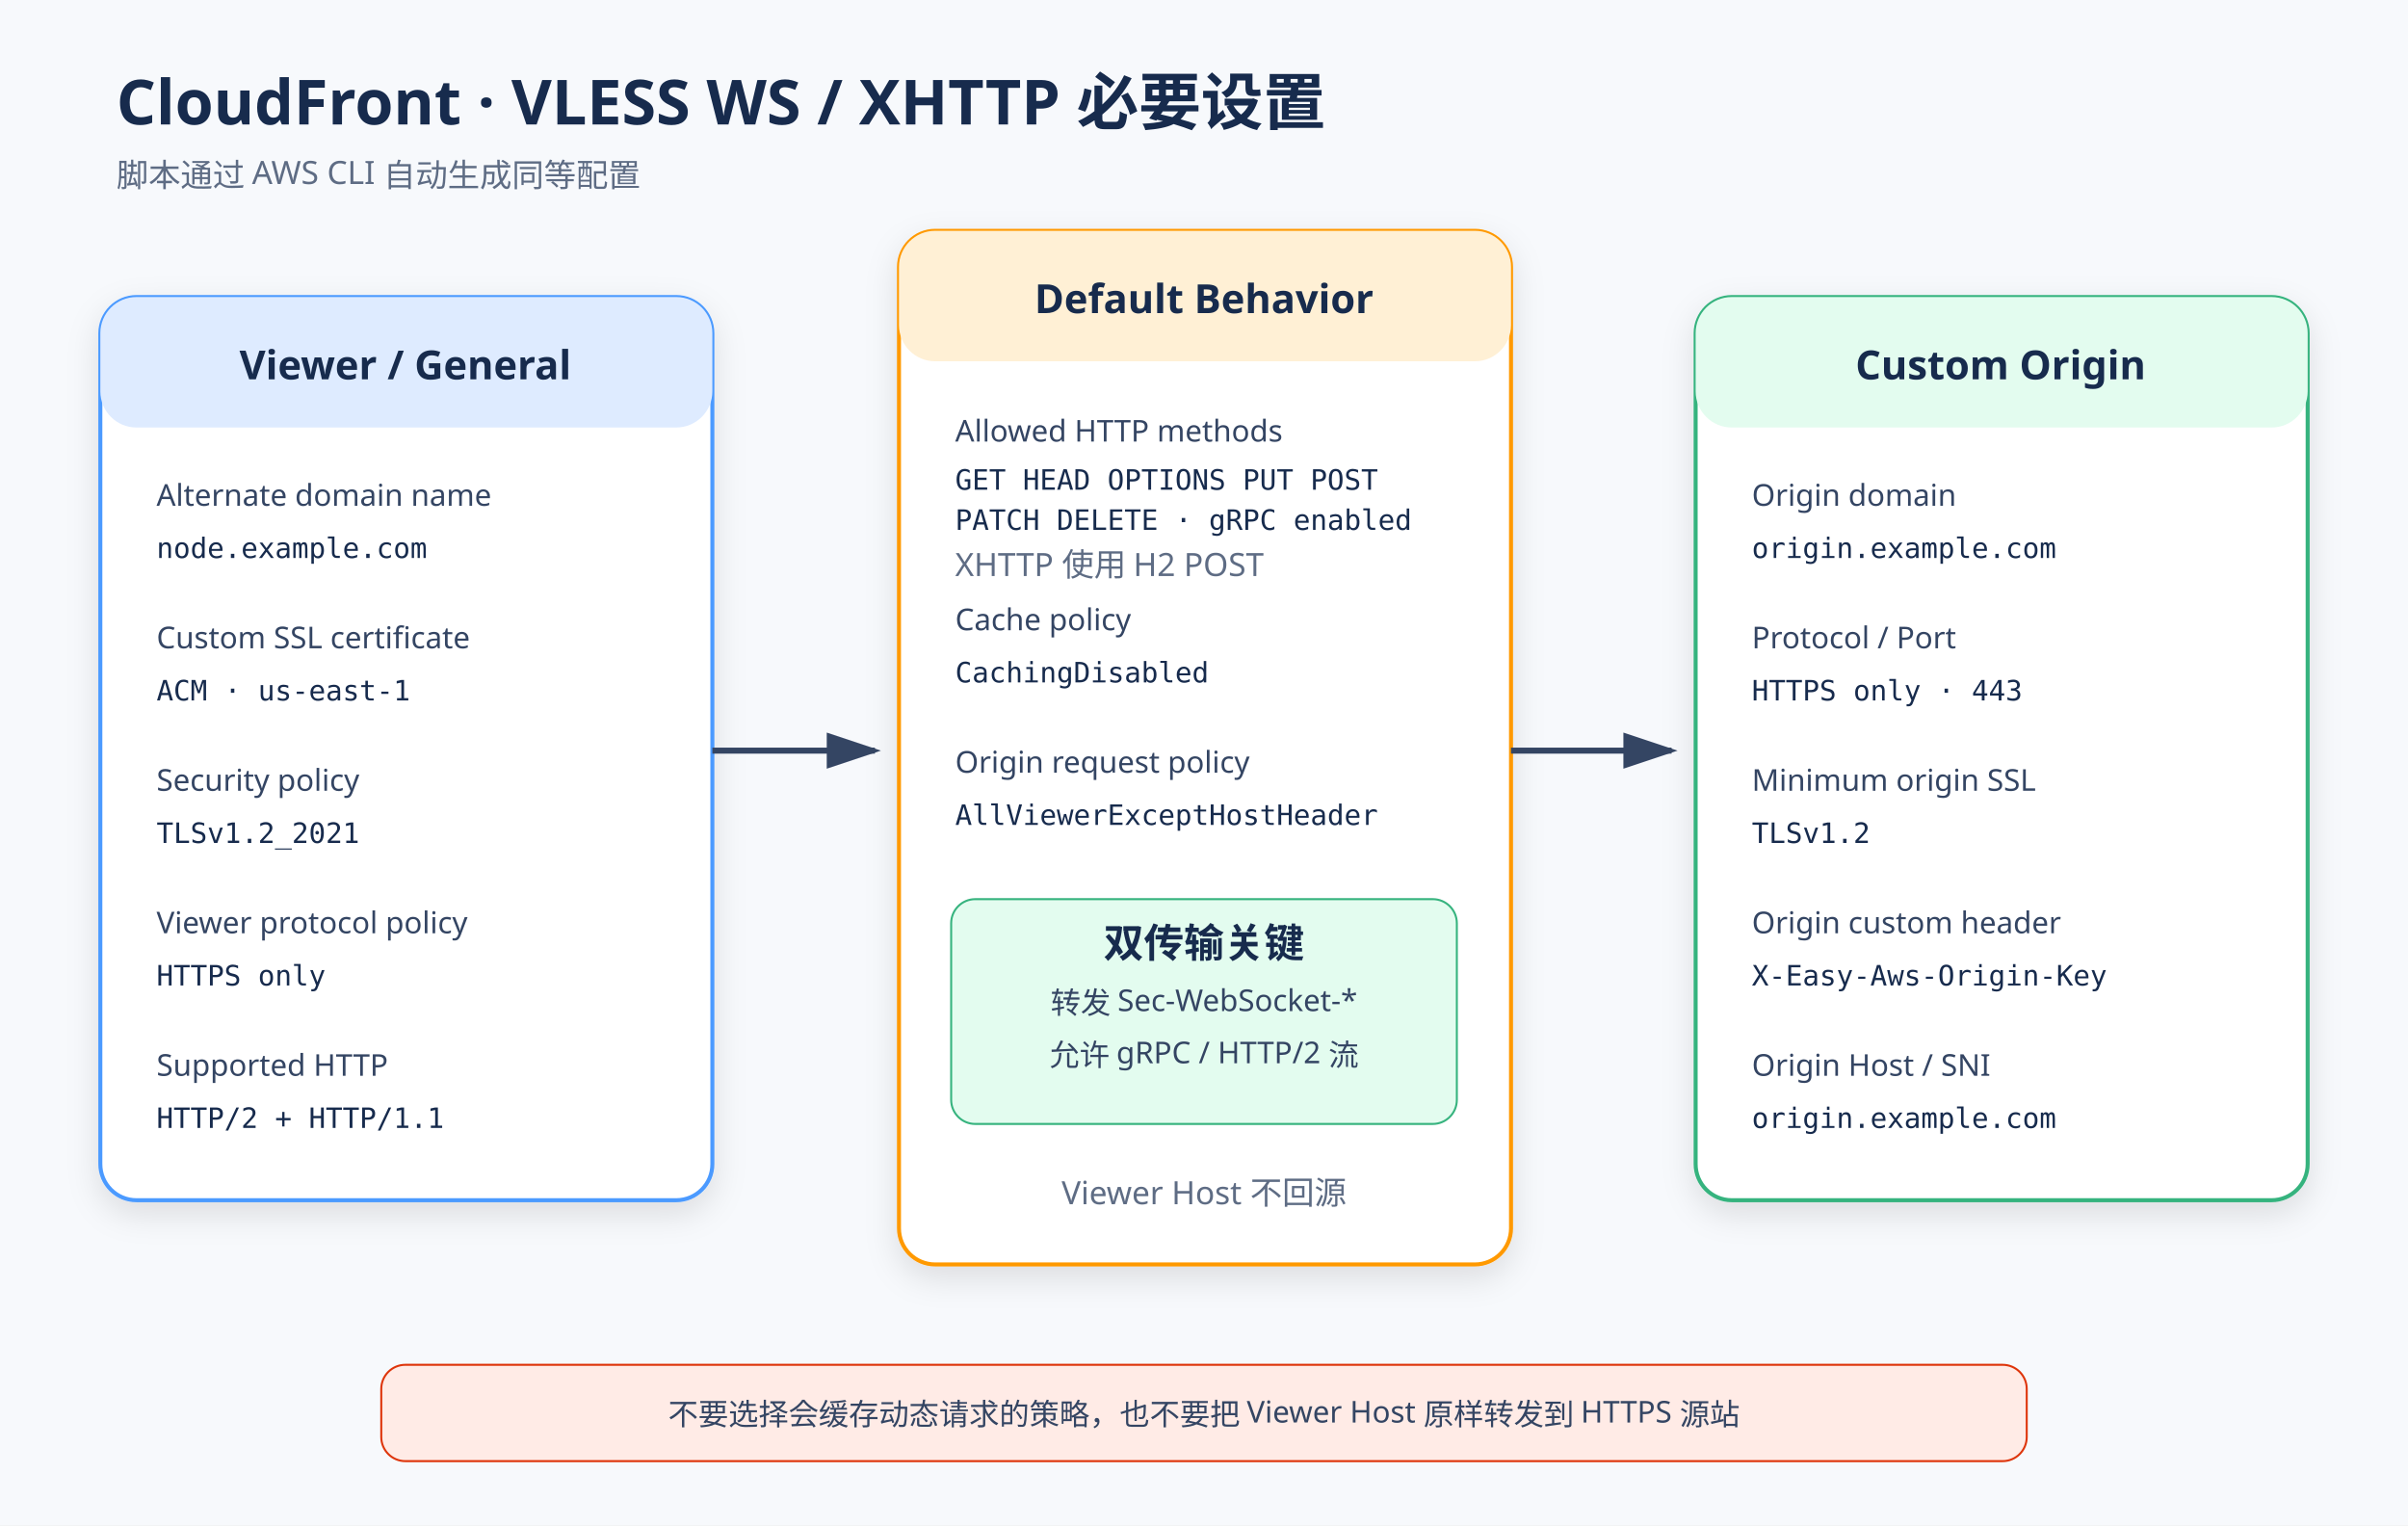
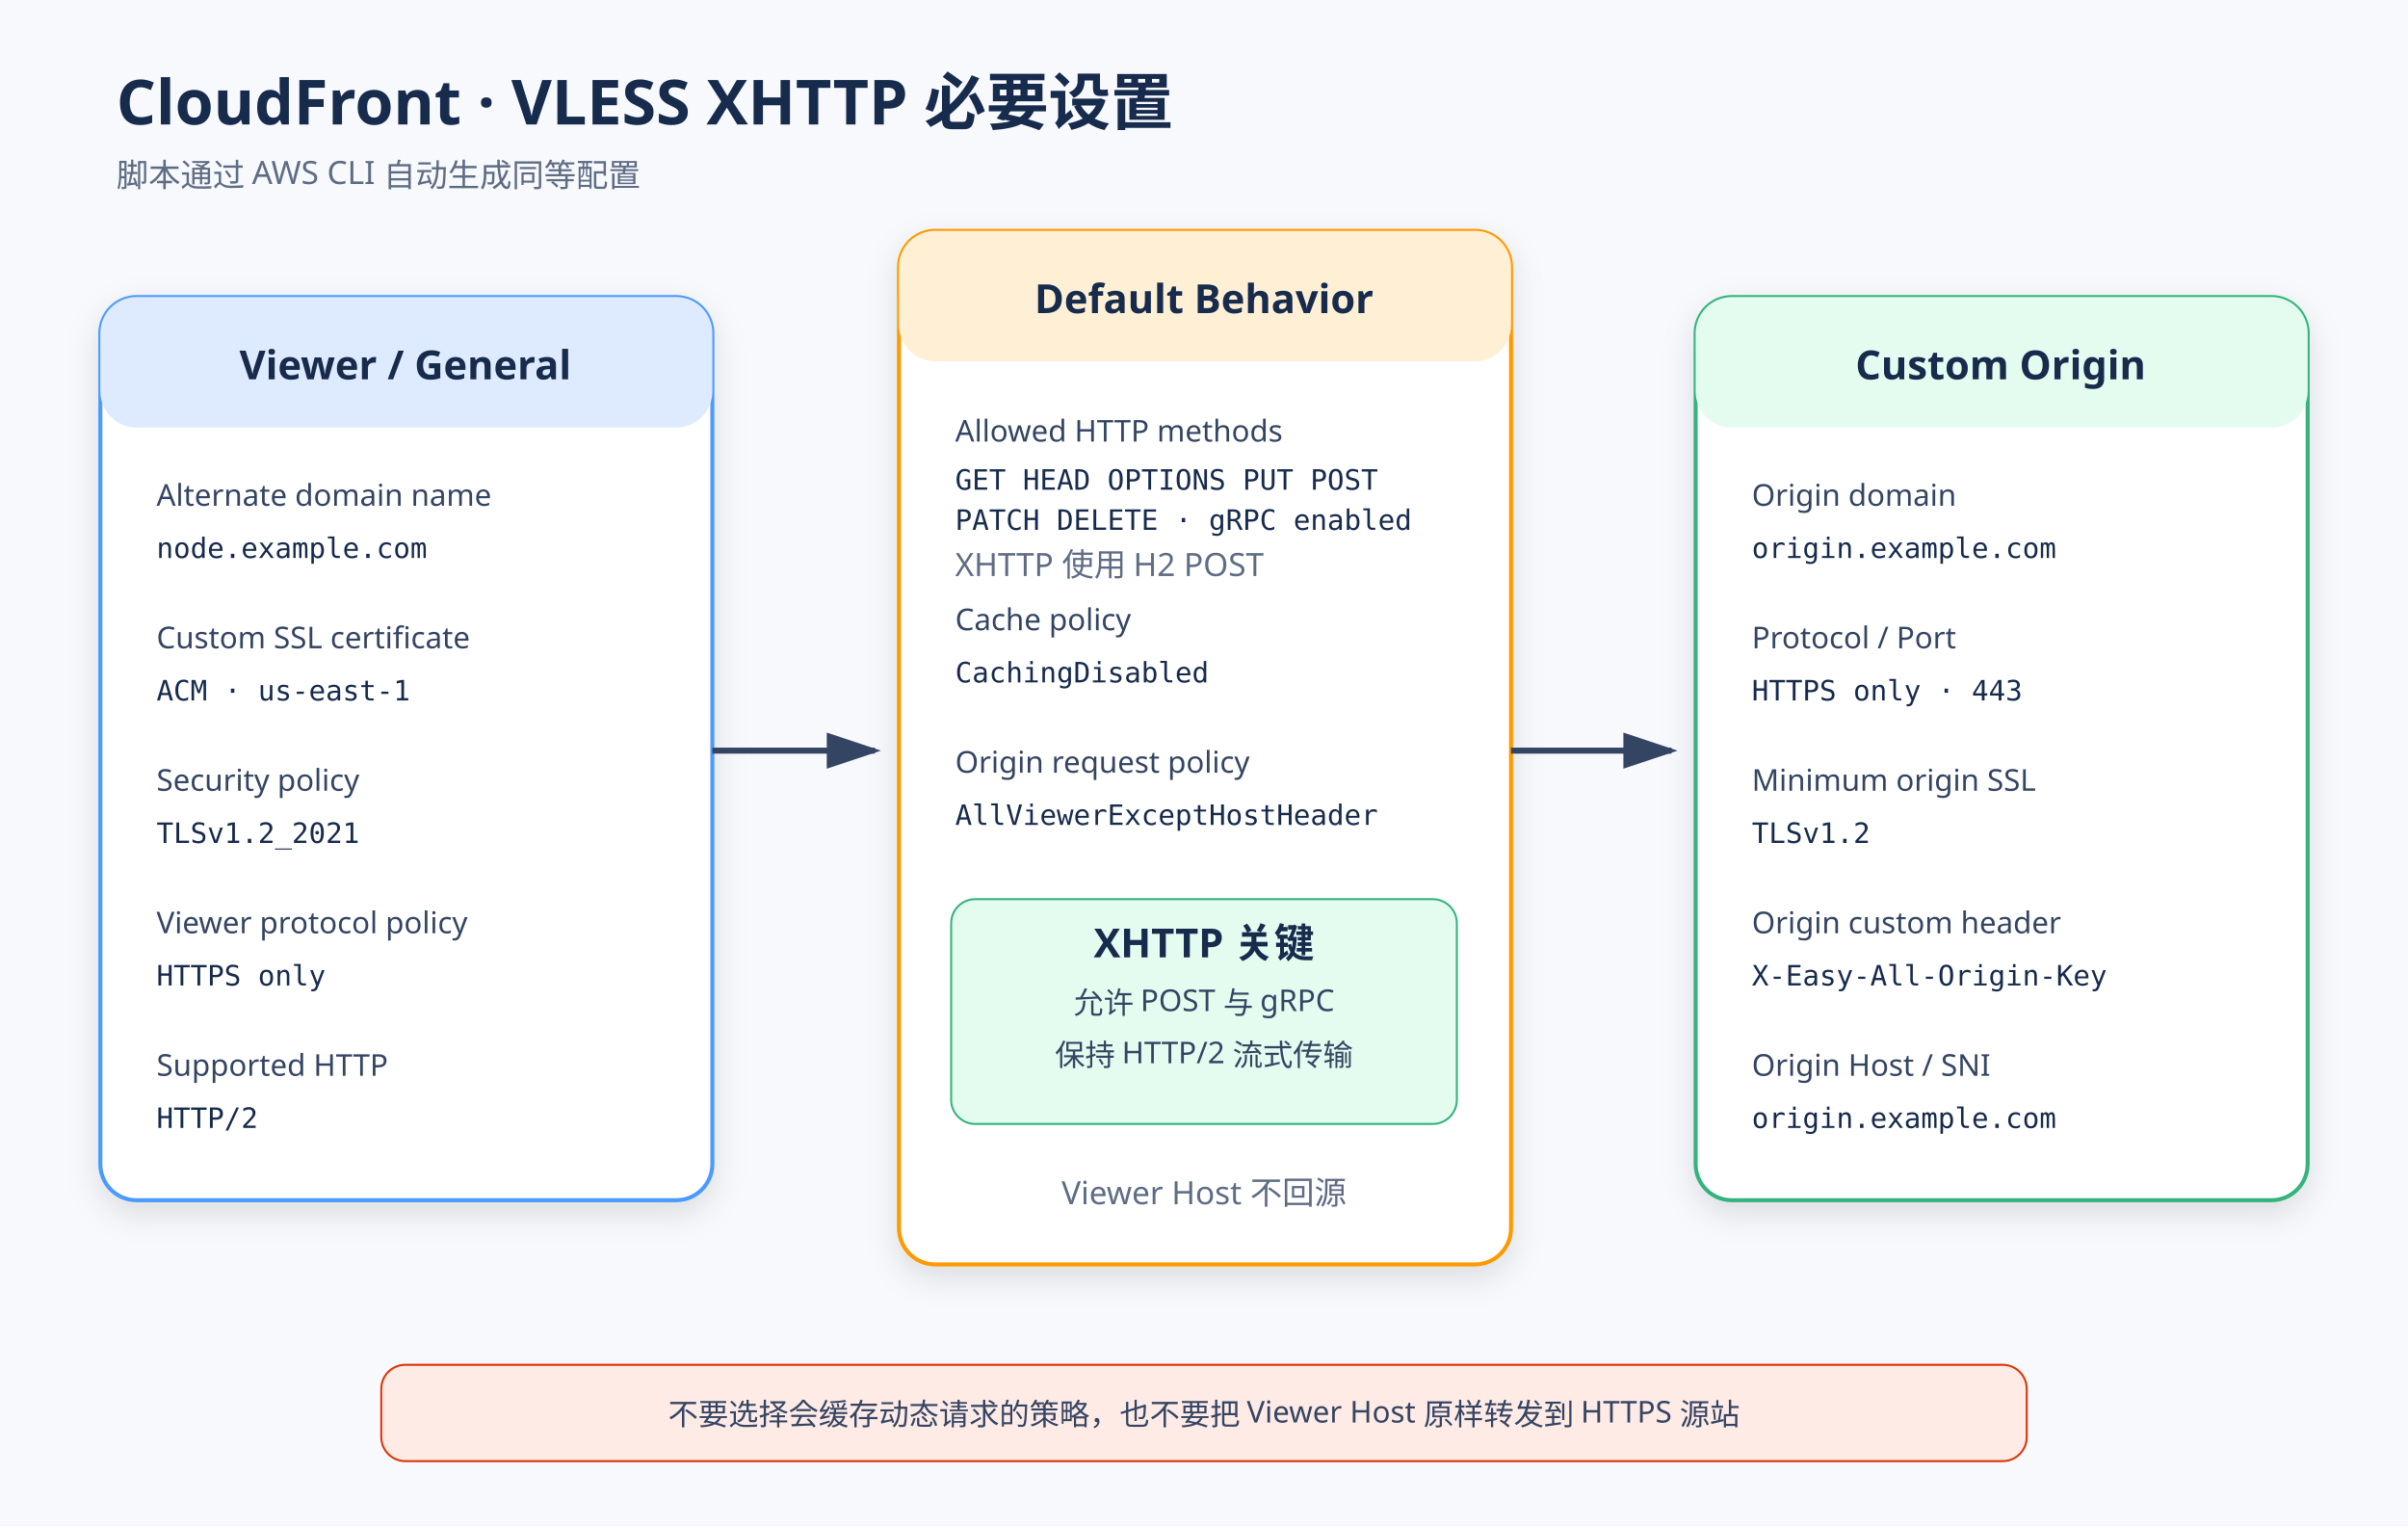
<svg xmlns="http://www.w3.org/2000/svg" width="1200" height="760" viewBox="0 0 1200 760" role="img" aria-labelledby="title desc">
  <defs>
    <filter id="s">
      <feDropShadow dx="0" dy="6" stdDeviation="8" flood-opacity=".11" />
    </filter>
    <marker id="a" markerWidth="10" markerHeight="10" refX="8" refY="3" orient="auto">
      <path d="M0 0v6l9-3z" fill="#344563" />
    </marker>
    <style>.ttl{font:700 31px system-ui,sans-serif;fill:#172b4d}.sub{font:16px system-ui,sans-serif;fill:#5e6c84}.h{font:700 20px system-ui,sans-serif;fill:#172b4d}.t{font:15px system-ui,sans-serif;fill:#344563}.mono{font:14px ui-monospace,SFMono-Regular,Menlo,monospace;fill:#172b4d}.box{filter:url(#s);stroke-width:2}.arrow{stroke:#344563;stroke-width:3;fill:none;marker-end:url(#a)}</style>
  </defs>
  <rect width="1200" height="760" fill="#f7f9fc" />
-   <text x="58" y="62" class="ttl">CloudFront · VLESS WS / XHTTP 必要设置</text>
+   <text x="58" y="62" class="ttl">CloudFront · VLESS XHTTP 必要设置</text>
  <text x="58" y="93" class="sub">脚本通过 AWS CLI 自动生成同等配置</text>
  <rect class="box" x="50" y="148" width="305" height="450" rx="18" fill="#fff" stroke="#4c9aff" />
  <rect x="50" y="148" width="305" height="65" rx="18" fill="#deebff" />
  <text x="202" y="189" class="h" text-anchor="middle">Viewer / General</text>
  <text x="78" y="252" class="t">Alternate domain name</text>
  <text x="78" y="278" class="mono">node.example.com</text>
  <text x="78" y="323" class="t">Custom SSL certificate</text>
  <text x="78" y="349" class="mono">ACM · us-east-1</text>
  <text x="78" y="394" class="t">Security policy</text>
  <text x="78" y="420" class="mono">TLSv1.2_2021</text>
  <text x="78" y="465" class="t">Viewer protocol policy</text>
  <text x="78" y="491" class="mono">HTTPS only</text>
  <text x="78" y="536" class="t">Supported HTTP</text>
-   <text x="78" y="562" class="mono">HTTP/2 + HTTP/1.1</text>
+   <text x="78" y="562" class="mono">HTTP/2</text>
  <rect class="box" x="448" y="115" width="305" height="515" rx="18" fill="#fff" stroke="#ff9900" />
  <rect x="448" y="115" width="305" height="65" rx="18" fill="#fff0d5" />
  <text x="600" y="156" class="h" text-anchor="middle">Default Behavior</text>
  <text x="476" y="220" class="t">Allowed HTTP methods</text>
  <text x="476" y="244" class="mono">GET HEAD OPTIONS PUT POST</text>
  <text x="476" y="264" class="mono">PATCH DELETE · gRPC enabled</text>
  <text x="476" y="287" class="sub">XHTTP 使用 H2 POST</text>
  <text x="476" y="314" class="t">Cache policy</text>
  <text x="476" y="340" class="mono">CachingDisabled</text>
  <text x="476" y="385" class="t">Origin request policy</text>
  <text x="476" y="411" class="mono">AllViewerExceptHostHeader</text>
  <rect x="474" y="448" width="252" height="112" rx="12" fill="#e3fcef" stroke="#36b37e" />
-   <text x="600" y="477" class="h" text-anchor="middle">双传输关键</text>
-   <text x="600" y="505" class="t" text-anchor="middle">转发 Sec-WebSocket-*</text>
-   <text x="600" y="531" class="t" text-anchor="middle">允许 gRPC / HTTP/2 流</text>
+   <text x="600" y="477" class="h" text-anchor="middle">XHTTP 关键</text>
+   <text x="600" y="505" class="t" text-anchor="middle">允许 POST 与 gRPC</text>
+   <text x="600" y="531" class="t" text-anchor="middle">保持 HTTP/2 流式传输</text>
  <text x="600" y="600" class="sub" text-anchor="middle">Viewer Host 不回源</text>
  <rect class="box" x="845" y="148" width="305" height="450" rx="18" fill="#fff" stroke="#36b37e" />
  <rect x="845" y="148" width="305" height="65" rx="18" fill="#e3fcef" />
  <text x="997" y="189" class="h" text-anchor="middle">Custom Origin</text>
  <text x="873" y="252" class="t">Origin domain</text>
  <text x="873" y="278" class="mono">origin.example.com</text>
  <text x="873" y="323" class="t">Protocol / Port</text>
  <text x="873" y="349" class="mono">HTTPS only · 443</text>
  <text x="873" y="394" class="t">Minimum origin SSL</text>
  <text x="873" y="420" class="mono">TLSv1.2</text>
  <text x="873" y="465" class="t">Origin custom header</text>
-   <text x="873" y="491" class="mono">X-Easy-Aws-Origin-Key</text>
+   <text x="873" y="491" class="mono">X-Easy-All-Origin-Key</text>
  <text x="873" y="536" class="t">Origin Host / SNI</text>
  <text x="873" y="562" class="mono">origin.example.com</text>
  <path class="arrow" d="M355 374h81" />
  <path class="arrow" d="M753 374h80" />
  <rect x="190" y="680" width="820" height="48" rx="12" fill="#ffebe6" stroke="#de350b" />
  <text x="600" y="710" class="t" text-anchor="middle">不要选择会缓存动态请求的策略，也不要把 Viewer Host 原样转发到 HTTPS 源站</text>
</svg>
